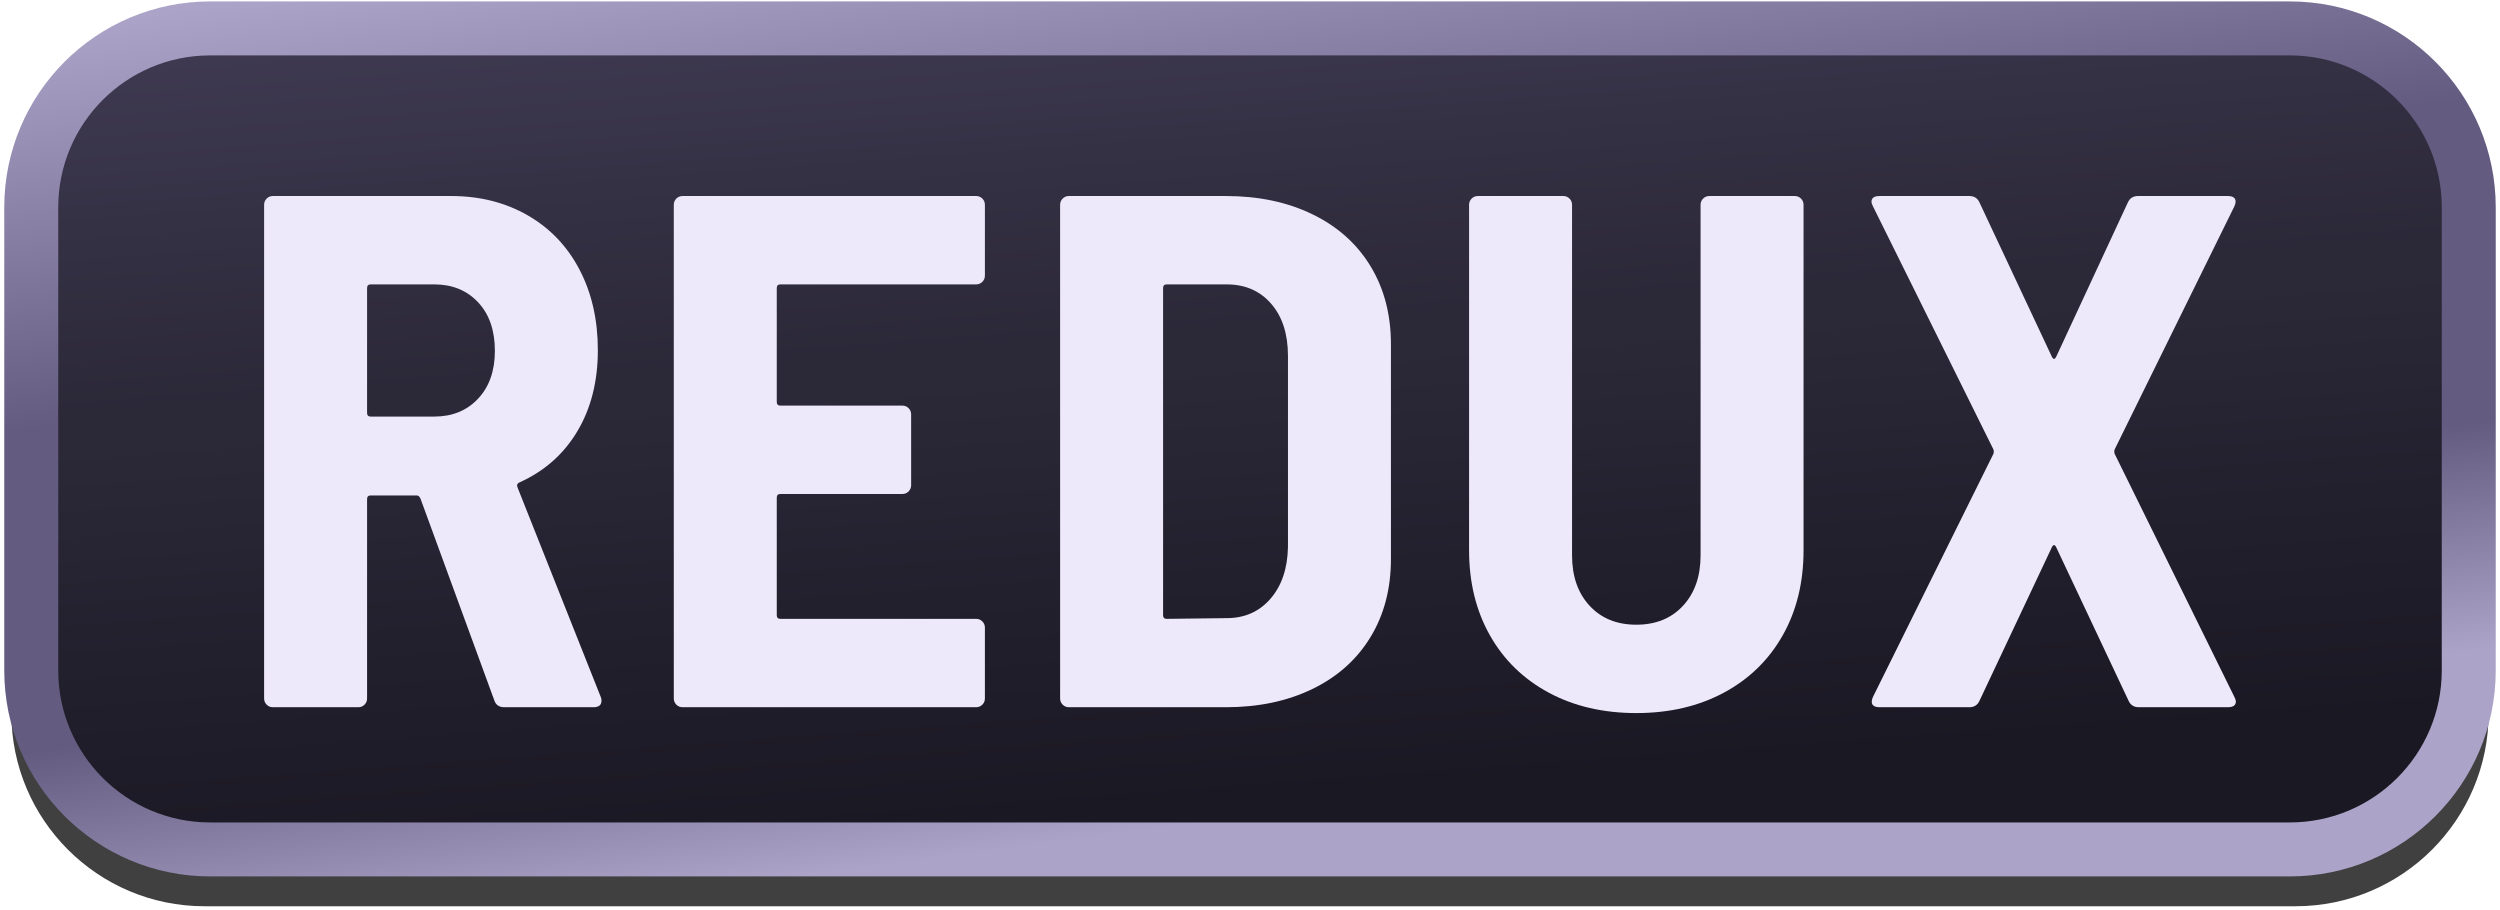
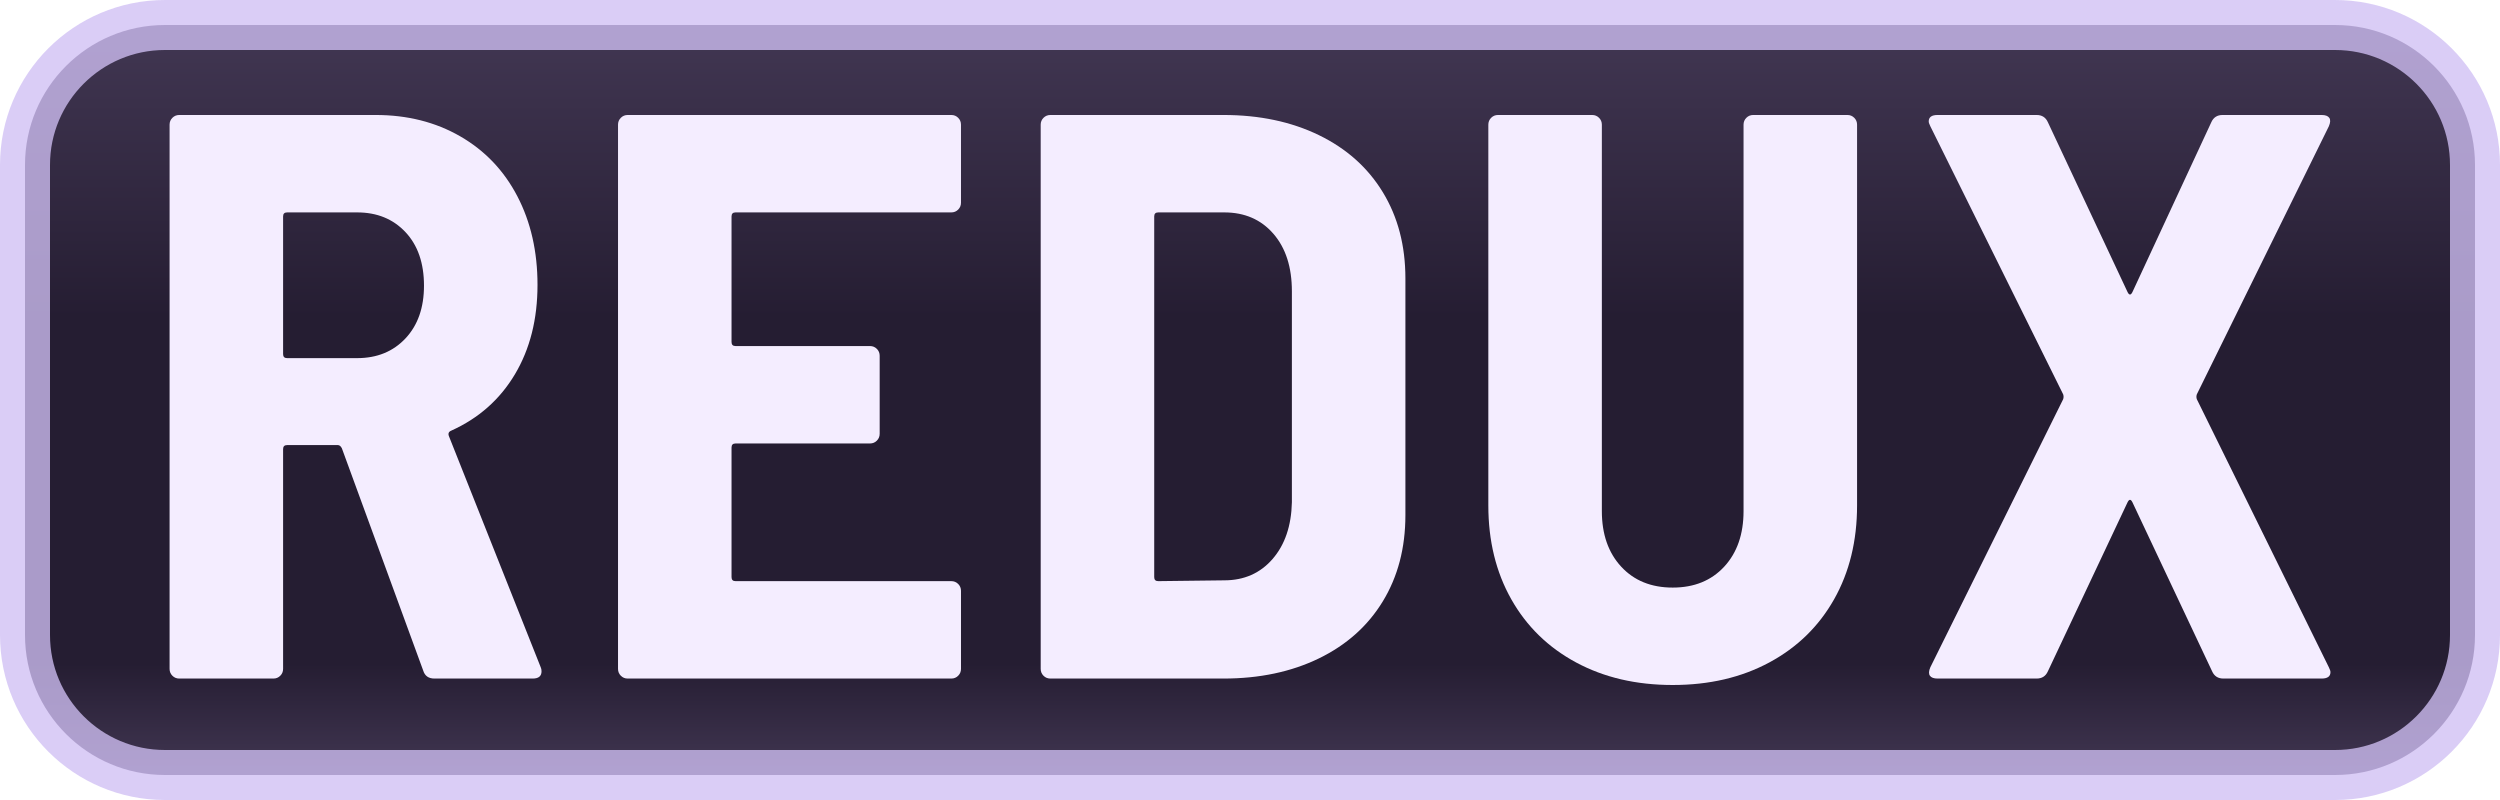
- <svg xmlns="http://www.w3.org/2000/svg" width="44" height="16" viewBox="0 0 44 16">
+ <svg xmlns="http://www.w3.org/2000/svg" width="50" height="16" viewBox="0 0 50 16">
  <defs>
-     <linearGradient id="face" x2=".22" y2="1">
-       <stop stop-color="#403B53" />
-       <stop offset=".45" stop-color="#2B2838" />
-       <stop offset=".49" stop-color="#2B2838" />
-       <stop offset="1" stop-color="#1A1823" />
-     </linearGradient>
-     <linearGradient id="rim" x2=".4" y2="1">
-       <stop stop-color="#ACA4C8" />
-       <stop offset=".42" stop-color="#635B80" />
-       <stop offset=".76" stop-color="#635B80" />
-       <stop offset="1" stop-color="#ACA4C8" />
-     </linearGradient>
-     <linearGradient id="sheen">
-       <stop stop-color="#FFF" stop-opacity=".44" />
-       <stop offset=".57" stop-color="#FFF" stop-opacity=".13" />
-       <stop offset="1" stop-color="#FFF" stop-opacity="0" />
+     <linearGradient id="metal" x2="0" y2="1">
+       <stop stop-color="#423753" />
+       <stop offset=".39" stop-color="#251D32" />
+       <stop offset=".85" stop-color="#251D32" />
+       <stop offset="1" stop-color="#423753" />
    </linearGradient>
  </defs>
-   <rect x=".2" y=".65" width="43.6" height="15.3" rx="3.4" fill="#000" opacity=".75" />
-   <rect x=".55" y=".5" width="42.9" height="14.45" rx="3.15" fill="url(#face)" stroke="url(#rim)" stroke-width=".95" />
-   <path d="M3.9 1.6h36.2" fill="none" stroke="url(#sheen)" stroke-width=".65" stroke-linecap="round" />
-   <g transform="translate(3.96709 12.44717) scale(0.012853 -0.012853)" fill="#EEE9FA">
+   <rect x=".5" y=".5" width="49" height="15" rx="2.8" fill="url(#metal)" stroke="#D0BFF3" stroke-opacity=".78" />
+   <g transform="translate(2.538136 13.57119) scale(0.016102 -0.016102)" fill="#F4EDFF">
    <path transform="translate(0)" d="M368 10 267 286Q265 290 262 290H199Q194 290 194 285V12Q194 7 190.5 3.5Q187 0 182 0H65Q60 0 56.5 3.5Q53 7 53 12V688Q53 693 56.5 696.5Q60 700 65 700H309Q368 700 414 673.5Q460 647 485 599Q510 551 510 489Q510 425 482 378Q454 331 403 308Q398 306 400 301L514 14Q515 12 515 9Q515 0 504 0H382Q371 0 368 10ZM194 574V403Q194 398 199 398H286Q323 398 346 422.5Q369 447 369 488Q369 530 346 554.5Q323 579 286 579H199Q194 579 194 574Z" />
-     <path transform="translate(561)" d="M467 579H199Q194 579 194 574V418Q194 413 199 413H366Q371 413 374.5 409.5Q378 406 378 401V304Q378 299 374.5 295.5Q371 292 366 292H199Q194 292 194 287V126Q194 121 199 121H467Q472 121 475.5 117.5Q479 114 479 109V12Q479 7 475.5 3.5Q472 0 467 0H65Q60 0 56.5 3.5Q53 7 53 12V688Q53 693 56.5 696.5Q60 700 65 700H467Q472 700 475.5 696.5Q479 693 479 688V591Q479 586 475.5 582.5Q472 579 467 579Z" />
-     <path transform="translate(1090)" d="M53 12V688Q53 693 56.5 696.5Q60 700 65 700H280Q347 700 398.5 675Q450 650 478 604Q506 558 506 497V203Q506 142 478 96Q450 50 398.5 25Q347 0 280 0H65Q60 0 56.5 3.5Q53 7 53 12ZM199 121 281 122Q318 122 341 148.5Q364 175 365 219V481Q365 526 342 552.5Q319 579 281 579H199Q194 579 194 574V126Q194 121 199 121Z" />
-     <path transform="translate(1655)" d="M48 215V688Q48 693 51.5 696.5Q55 700 60 700H177Q182 700 185.5 696.5Q189 693 189 688V208Q189 165 213 139Q237 113 277 113Q317 113 341 139Q365 165 365 208V688Q365 693 368.5 696.5Q372 700 377 700H494Q499 700 502.5 696.5Q506 693 506 688V215Q506 149 477.5 98.5Q449 48 397 20Q345 -8 277 -8Q209 -8 157 20Q105 48 76.5 98.5Q48 149 48 215Z" />
-     <path transform="translate(2227)" d="M29 14 194 347Q195 350 194 353L29 686Q27 690 27 692Q27 700 38 700H161Q171 700 175 691L274 480Q277 474 280 480L378 691Q382 700 392 700H515Q522 700 524.5 696.5Q527 693 524 686L360 353Q359 350 360 347L524 14Q526 10 526 8Q526 0 515 0H393Q383 0 379 9L280 219Q277 225 274 219L175 9Q171 0 161 0H38Q31 0 28.5 3.5Q26 7 29 14Z" />
+     <path transform="translate(557)" d="M467 579H199Q194 579 194 574V418Q194 413 199 413H366Q371 413 374.5 409.5Q378 406 378 401V304Q378 299 374.5 295.5Q371 292 366 292H199Q194 292 194 287V126Q194 121 199 121H467Q472 121 475.5 117.5Q479 114 479 109V12Q479 7 475.5 3.5Q472 0 467 0H65Q60 0 56.5 3.5Q53 7 53 12V688Q53 693 56.5 696.5Q60 700 65 700H467Q472 700 475.5 696.5Q479 693 479 688V591Q479 586 475.5 582.5Q472 579 467 579Z" />
+     <path transform="translate(1082)" d="M53 12V688Q53 693 56.5 696.5Q60 700 65 700H280Q347 700 398.5 675Q450 650 478 604Q506 558 506 497V203Q506 142 478 96Q450 50 398.5 25Q347 0 280 0H65Q60 0 56.5 3.5Q53 7 53 12ZM199 121 281 122Q318 122 341 148.5Q364 175 365 219V481Q365 526 342 552.5Q319 579 281 579H199Q194 579 194 574V126Q194 121 199 121Z" />
+     <path transform="translate(1643)" d="M48 215V688Q48 693 51.5 696.5Q55 700 60 700H177Q182 700 185.5 696.5Q189 693 189 688V208Q189 165 213 139Q237 113 277 113Q317 113 341 139Q365 165 365 208V688Q365 693 368.5 696.5Q372 700 377 700H494Q499 700 502.5 696.5Q506 693 506 688V215Q506 149 477.5 98.5Q449 48 397 20Q345 -8 277 -8Q209 -8 157 20Q105 48 76.5 98.5Q48 149 48 215Z" />
+     <path transform="translate(2211)" d="M29 14 194 347Q195 350 194 353L29 686Q27 690 27 692Q27 700 38 700H161Q171 700 175 691L274 480Q277 474 280 480L378 691Q382 700 392 700H515Q522 700 524.5 696.5Q527 693 524 686L360 353Q359 350 360 347L524 14Q526 10 526 8Q526 0 515 0H393Q383 0 379 9L280 219Q277 225 274 219L175 9Q171 0 161 0H38Q31 0 28.5 3.5Q26 7 29 14Z" />
  </g>
</svg>
